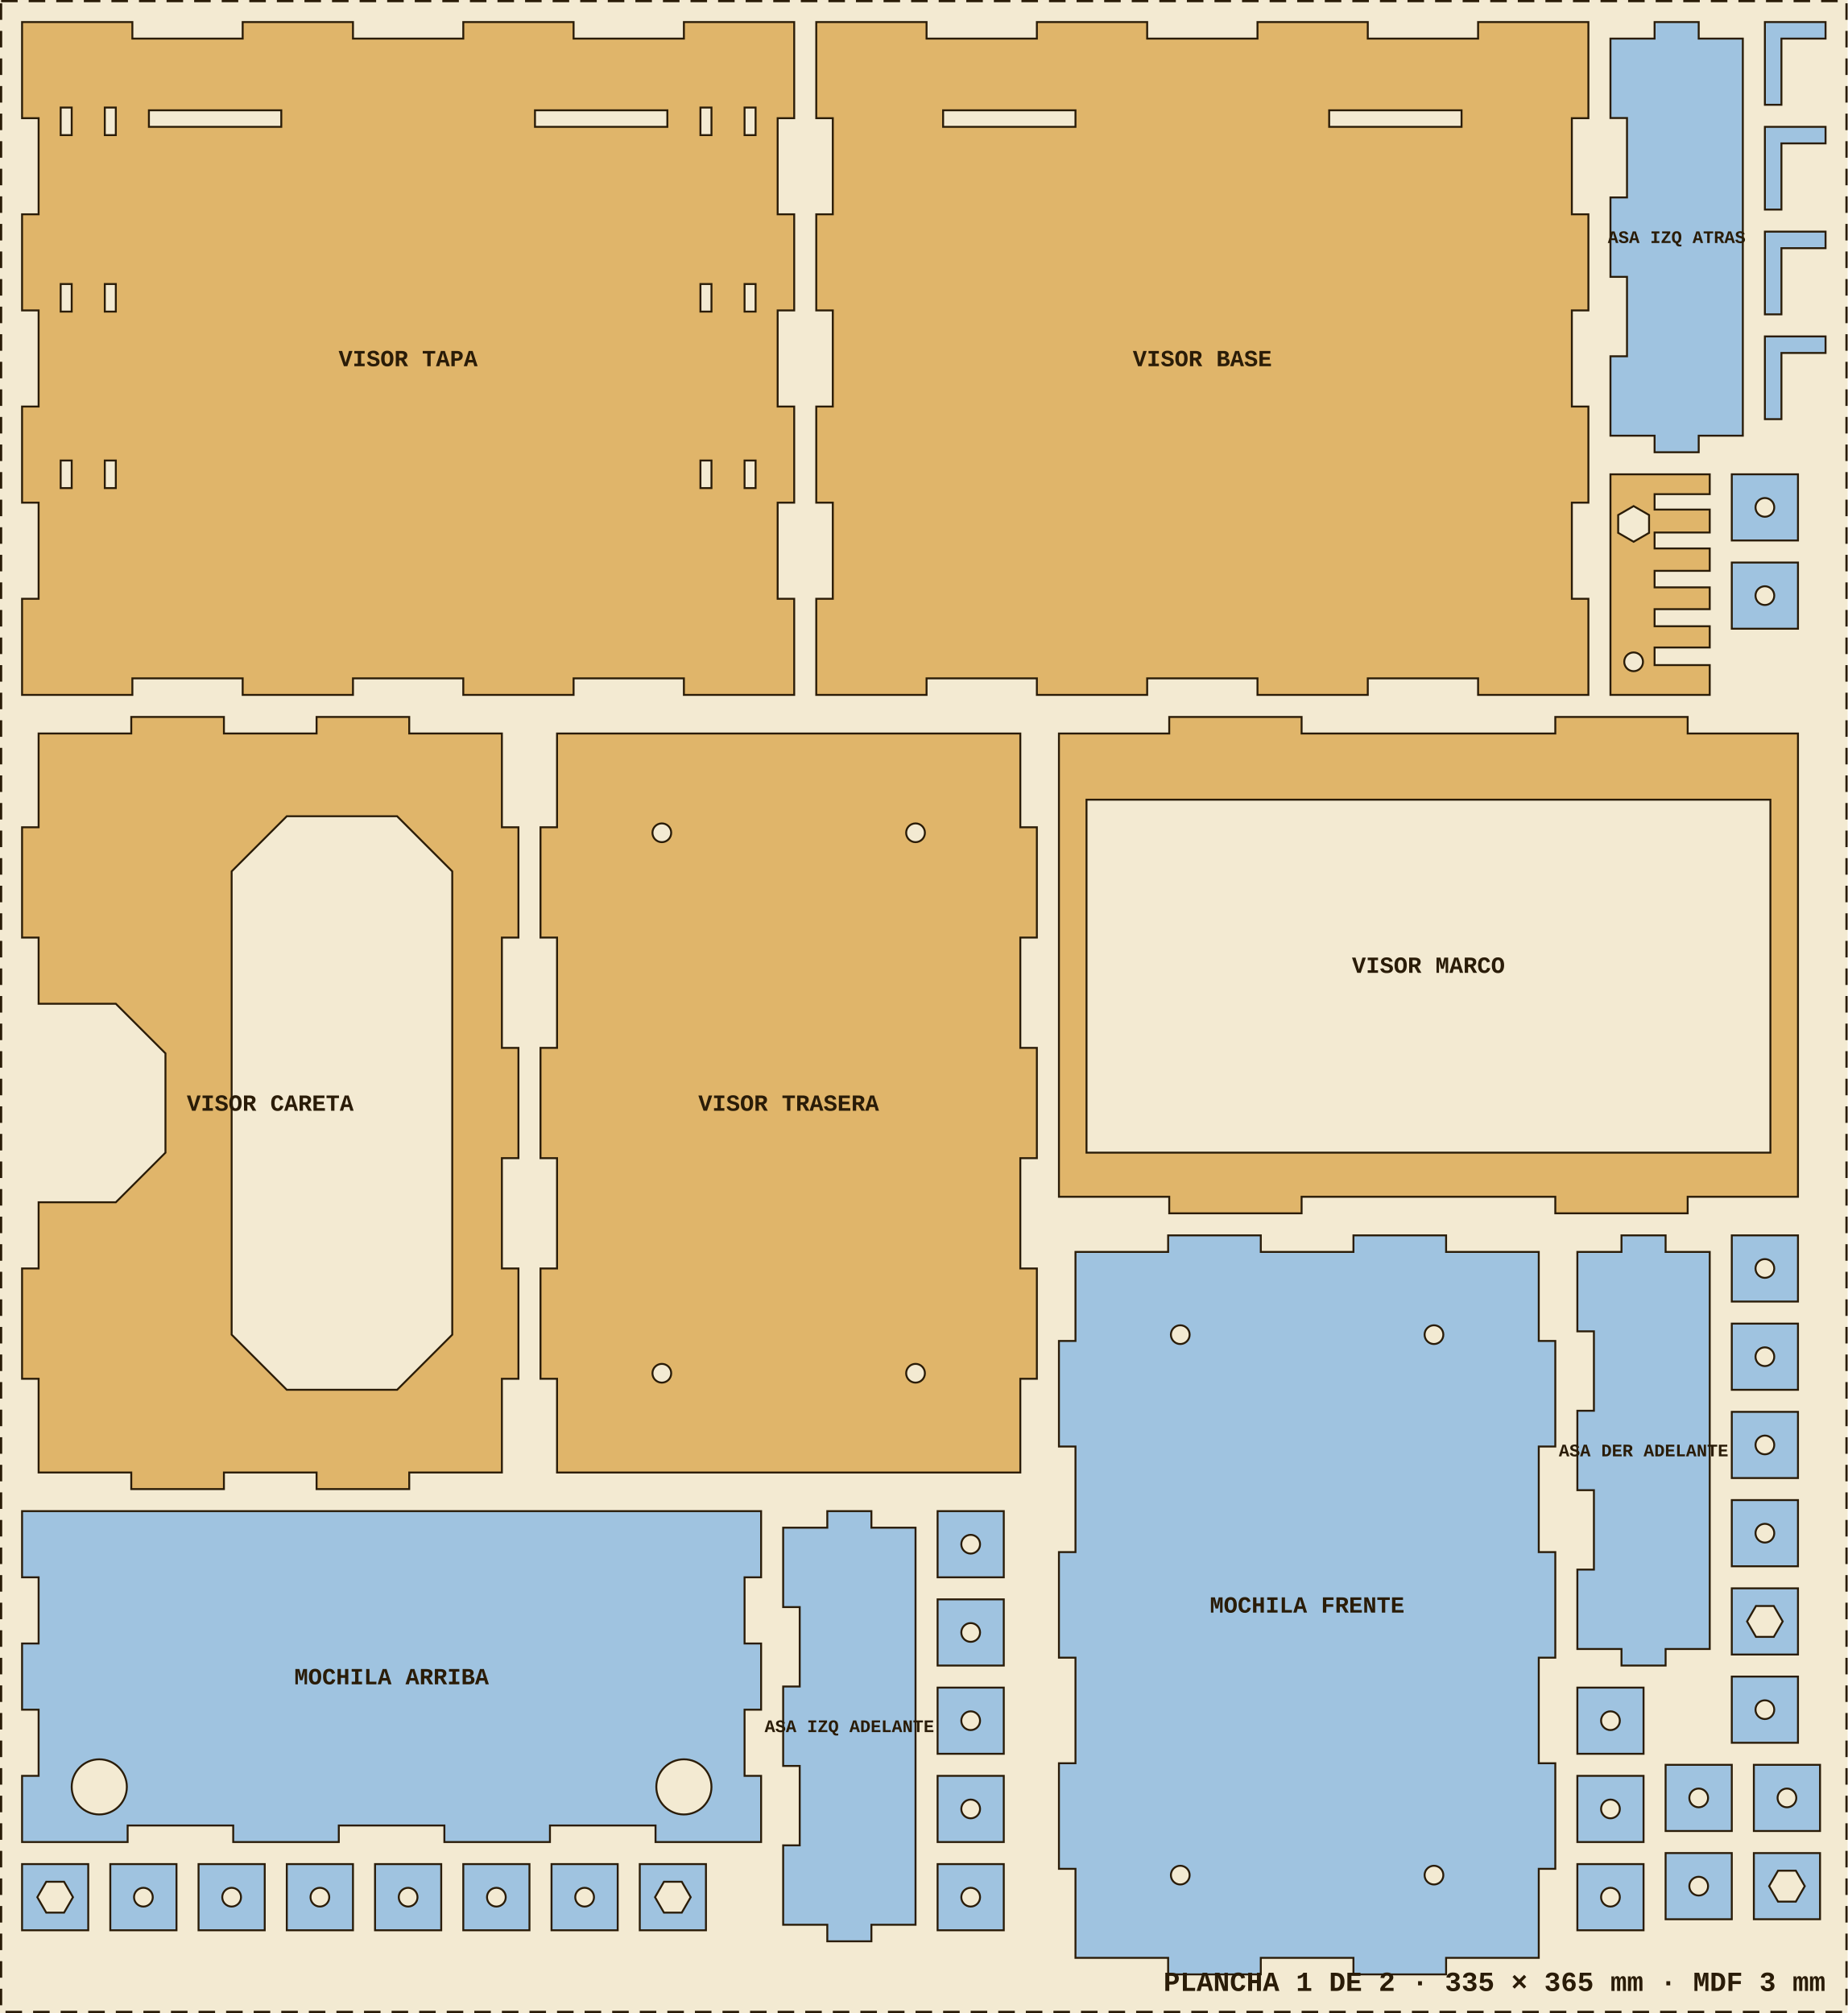
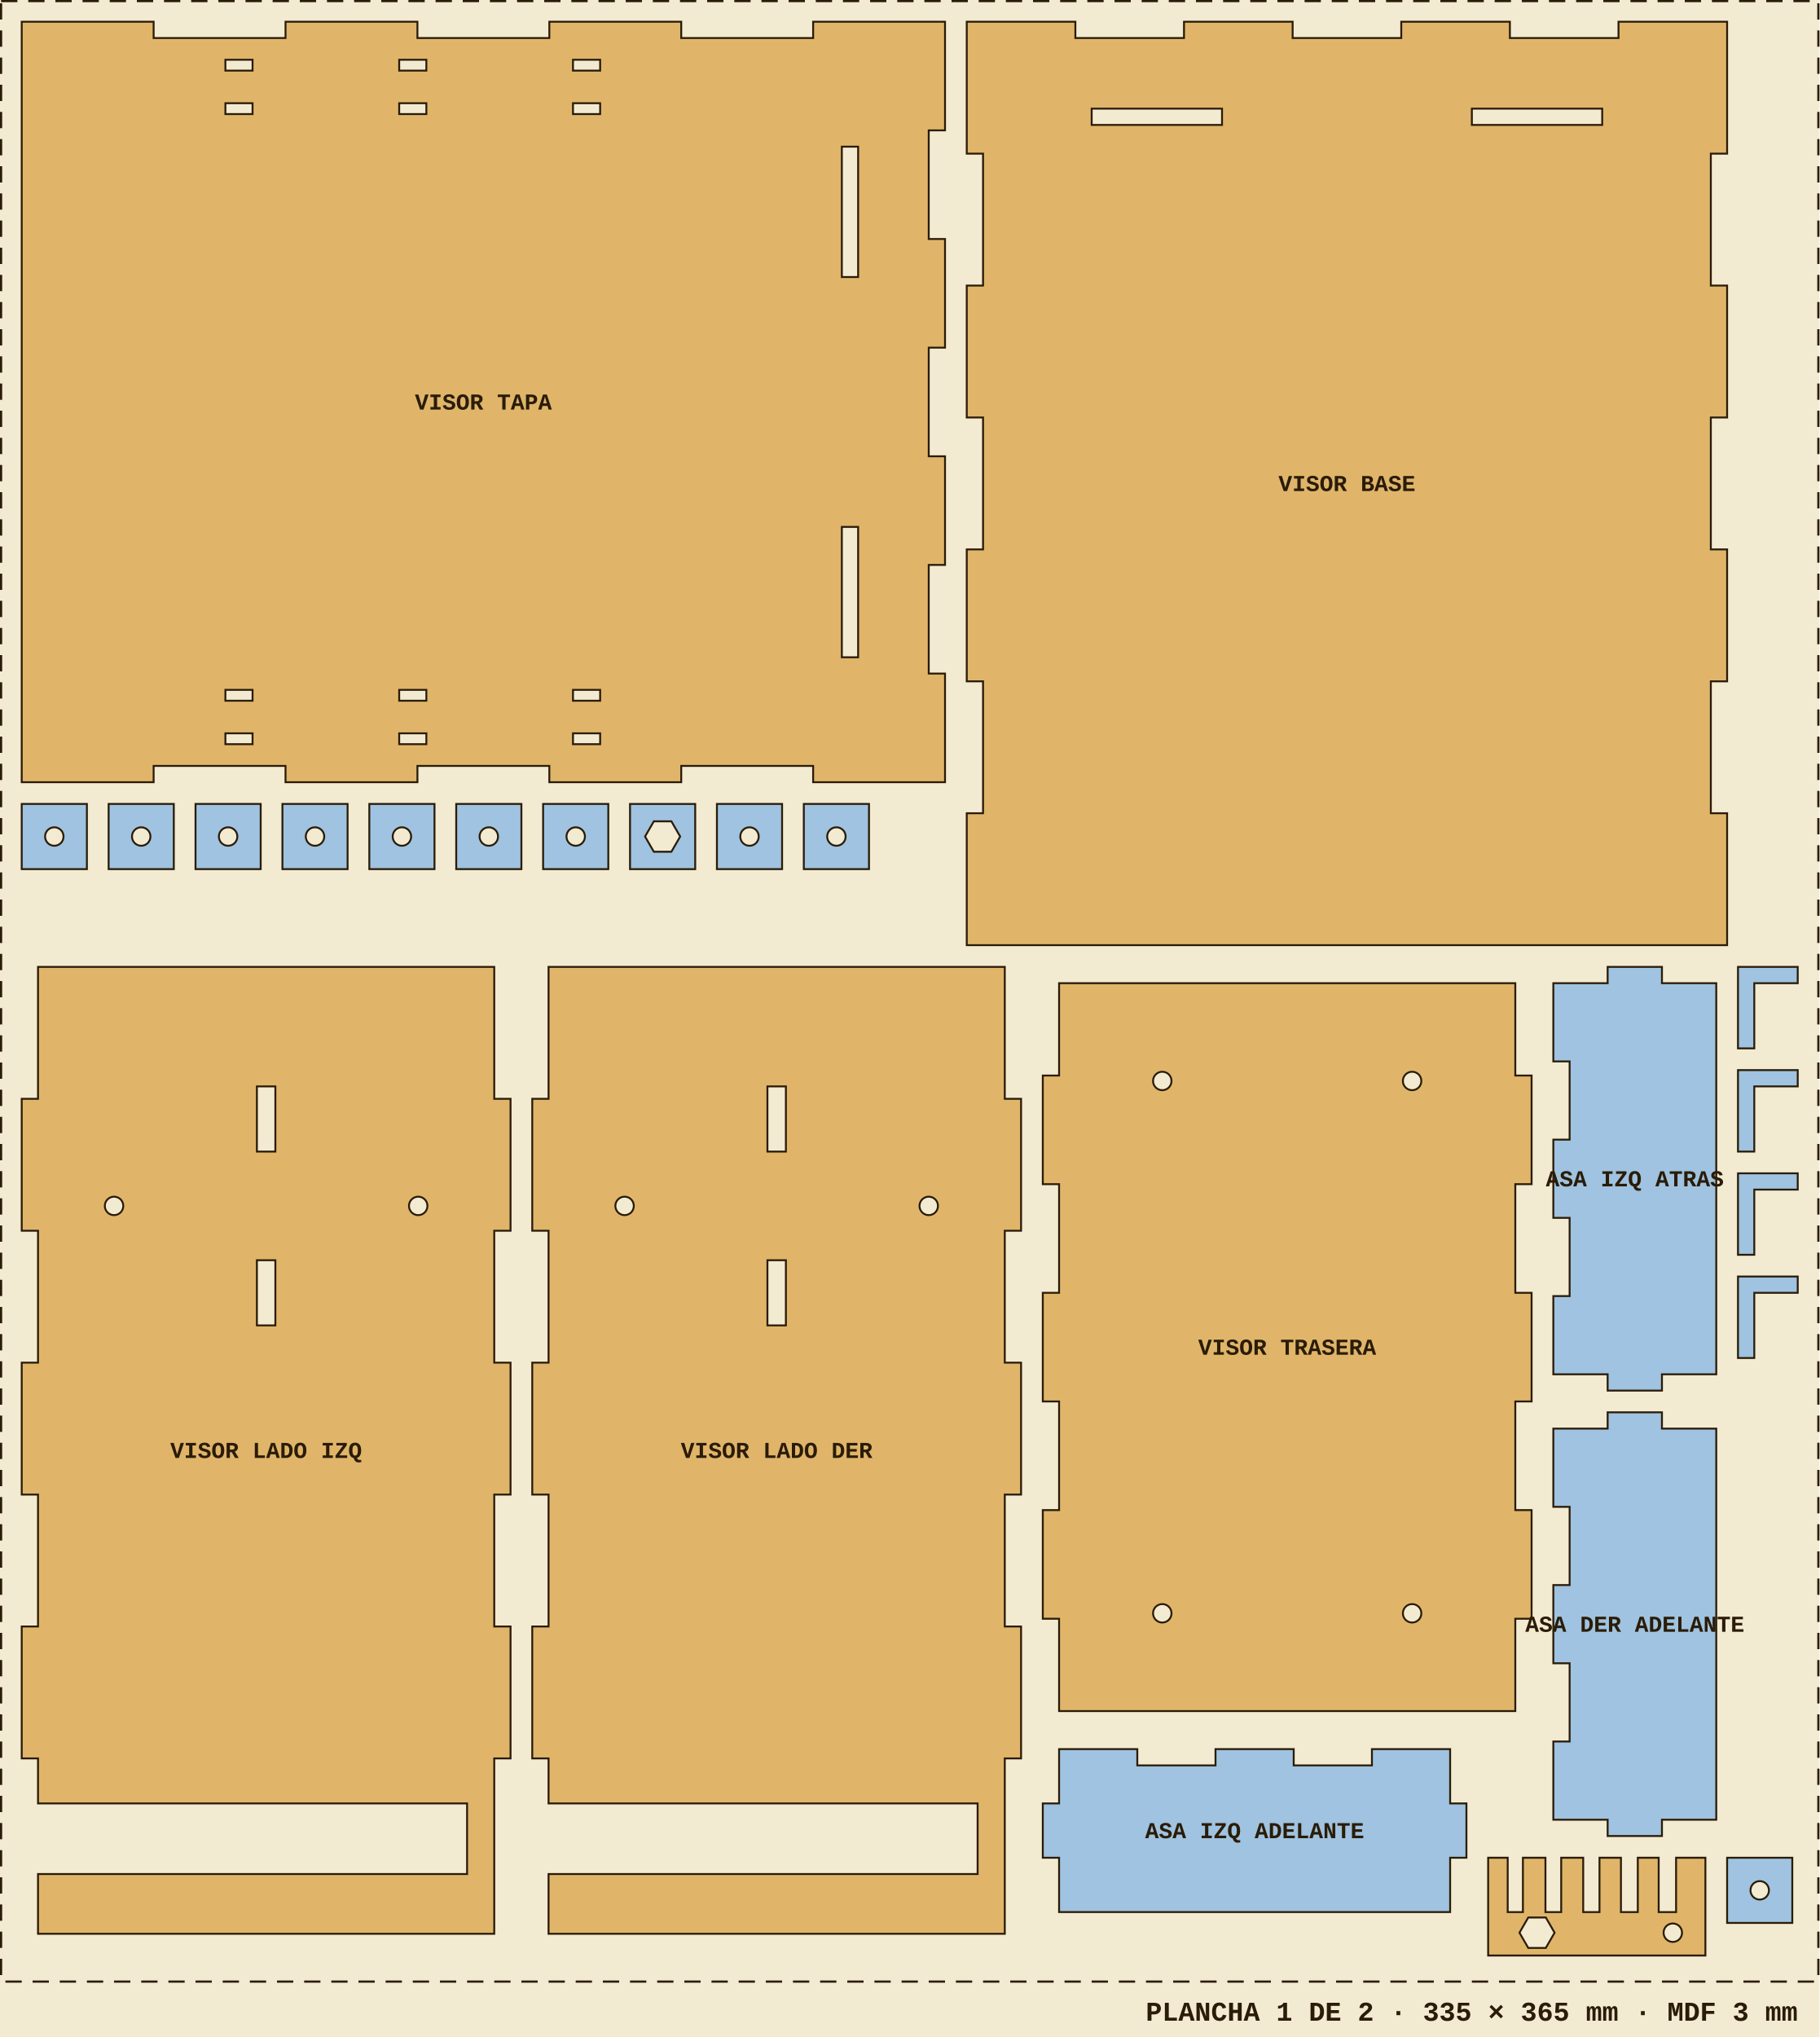
- <svg xmlns="http://www.w3.org/2000/svg" width="335mm" height="365mm" viewBox="0 0 335 365">
+ <svg xmlns="http://www.w3.org/2000/svg" width="335mm" height="375mm" viewBox="0 0 335 375">
  <rect width="100%" height="100%" fill="#f3ead2" />
  <rect x="0.2" y="0.2" width="334.6" height="364.6" fill="none" stroke="#2a1c08" stroke-width="0.4" stroke-dasharray="3 2" />
-   <path d="M4,126 L24,126 L24,123 L44,123 L44,126 L64,126 L64,123 L84,123 L84,126 L104,126 L104,123 L124,123 L124,126 L144,126 L144,108.571 L141,108.571 L141,91.143 L144,91.143 L144,73.714 L141,73.714 L141,56.286 L144,56.286 L144,38.857 L141,38.857 L141,21.429 L144,21.429 L144,4 L124,4 L124,7 L104,7 L104,4 L84,4 L84,7 L64,7 L64,4 L44,4 L44,7 L24,7 L24,4 L4,4 L4,21.429 L7,21.429 L7,38.857 L4,38.857 L4,56.286 L7,56.286 L7,73.714 L4,73.714 L4,91.143 L7,91.143 L7,108.571 L4,108.571 Z M27,23 L51,23 L51,20 L27,20 Z M97,23 L121,23 L121,20 L97,20 Z M11,88.5 L13,88.5 L13,83.5 L11,83.5 Z M19,88.5 L21,88.5 L21,83.5 L19,83.5 Z M11,56.5 L13,56.5 L13,51.5 L11,51.5 Z M19,56.5 L21,56.5 L21,51.5 L19,51.5 Z M11,24.5 L13,24.5 L13,19.5 L11,19.5 Z M19,24.5 L21,24.5 L21,19.5 L19,19.5 Z M127,88.5 L129,88.5 L129,83.5 L127,83.5 Z M135,88.5 L137,88.5 L137,83.5 L135,83.5 Z M127,56.5 L129,56.5 L129,51.5 L127,51.5 Z M135,56.5 L137,56.5 L137,51.5 L135,51.5 Z M127,24.5 L129,24.5 L129,19.5 L127,19.5 Z M135,24.5 L137,24.5 L137,19.5 L135,19.5 Z" fill="#e0b56a" fill-rule="evenodd" stroke="#2a1c08" stroke-width="0.35" />
-   <text x="74" y="66.4" font-family="Courier New, monospace" font-size="4.2" font-weight="bold" fill="#2a1c08" text-anchor="middle">VISOR TAPA</text>
-   <path d="M148,126 L168,126 L168,123 L188,123 L188,126 L208,126 L208,123 L228,123 L228,126 L248,126 L248,123 L268,123 L268,126 L288,126 L288,108.571 L285,108.571 L285,91.143 L288,91.143 L288,73.714 L285,73.714 L285,56.286 L288,56.286 L288,38.857 L285,38.857 L285,21.429 L288,21.429 L288,4 L268,4 L268,7 L248,7 L248,4 L228,4 L228,7 L208,7 L208,4 L188,4 L188,7 L168,7 L168,4 L148,4 L148,21.429 L151,21.429 L151,38.857 L148,38.857 L148,56.286 L151,56.286 L151,73.714 L148,73.714 L148,91.143 L151,91.143 L151,108.571 L148,108.571 Z M171,23 L195,23 L195,20 L171,20 Z M241,23 L265,23 L265,20 L241,20 Z" fill="#e0b56a" fill-rule="evenodd" stroke="#2a1c08" stroke-width="0.35" />
-   <text x="218" y="66.4" font-family="Courier New, monospace" font-size="4.2" font-weight="bold" fill="#2a1c08" text-anchor="middle">VISOR BASE</text>
-   <path d="M7,133 L7,150 L4,150 L4,170 L7,170 L7,182 L21,182 L30,191 L30,209 L21,218 L7,218 L7,230 L4,230 L4,250 L7,250 L7,267 L23.8,267 L23.8,270 L40.6,270 L40.6,267 L57.4,267 L57.4,270 L74.2,270 L74.2,267 L91,267 L91,250 L94,250 L94,230 L91,230 L91,210 L94,210 L94,190 L91,190 L91,170 L94,170 L94,150 L91,150 L91,133 L74.2,133 L74.2,130 L57.4,130 L57.4,133 L40.6,133 L40.6,130 L23.8,130 L23.8,133 Z M42,158 L42,242 L52,252 L72,252 L82,242 L82,158 L72,148 L52,148 Z" fill="#e0b56a" fill-rule="evenodd" stroke="#2a1c08" stroke-width="0.35" />
-   <text x="49" y="201.4" font-family="Courier New, monospace" font-size="4.2" font-weight="bold" fill="#2a1c08" text-anchor="middle">VISOR CARETA</text>
-   <path d="M101,133 L101,150 L98,150 L98,170 L101,170 L101,190 L98,190 L98,210 L101,210 L101,230 L98,230 L98,250 L101,250 L101,267 L185,267 L185,250 L188,250 L188,230 L185,230 L185,210 L188,210 L188,190 L185,190 L185,170 L188,170 L188,150 L185,150 L185,133 Z" fill="#e0b56a" fill-rule="evenodd" stroke="#2a1c08" stroke-width="0.35" />
-   <circle cx="120" cy="151" r="1.7" fill="#f3ead2" stroke="#2a1c08" stroke-width="0.35" />
-   <circle cx="166" cy="151" r="1.7" fill="#f3ead2" stroke="#2a1c08" stroke-width="0.35" />
-   <circle cx="120" cy="249" r="1.7" fill="#f3ead2" stroke="#2a1c08" stroke-width="0.35" />
-   <circle cx="166" cy="249" r="1.7" fill="#f3ead2" stroke="#2a1c08" stroke-width="0.35" />
-   <text x="143" y="201.4" font-family="Courier New, monospace" font-size="4.2" font-weight="bold" fill="#2a1c08" text-anchor="middle">VISOR TRASERA</text>
-   <path d="M192,217 L212,217 L212,220 L236,220 L236,217 L282,217 L282,220 L306,220 L306,217 L326,217 L326,133 L306,133 L306,130 L282,130 L282,133 L236,133 L236,130 L212,130 L212,133 L192,133 Z M197,209 L321,209 L321,145 L197,145 Z" fill="#e0b56a" fill-rule="evenodd" stroke="#2a1c08" stroke-width="0.35" />
-   <text x="259" y="176.4" font-family="Courier New, monospace" font-size="4.2" font-weight="bold" fill="#2a1c08" text-anchor="middle">VISOR MARCO</text>
-   <path d="M195,227 L195,243.143 L192,243.143 L192,262.286 L195,262.286 L195,281.429 L192,281.429 L192,300.571 L195,300.571 L195,319.714 L192,319.714 L192,338.857 L195,338.857 L195,355 L211.8,355 L211.8,358 L228.6,358 L228.6,355 L245.4,355 L245.4,358 L262.2,358 L262.2,355 L279,355 L279,338.857 L282,338.857 L282,319.714 L279,319.714 L279,300.571 L282,300.571 L282,281.429 L279,281.429 L279,262.286 L282,262.286 L282,243.143 L279,243.143 L279,227 L262.2,227 L262.2,224 L245.4,224 L245.4,227 L228.6,227 L228.6,224 L211.8,224 L211.8,227 Z" fill="#9fc3e0" fill-rule="evenodd" stroke="#2a1c08" stroke-width="0.35" />
-   <circle cx="214" cy="242" r="1.7" fill="#f3ead2" stroke="#2a1c08" stroke-width="0.35" />
-   <circle cx="260" cy="242" r="1.7" fill="#f3ead2" stroke="#2a1c08" stroke-width="0.35" />
-   <circle cx="214" cy="340" r="1.7" fill="#f3ead2" stroke="#2a1c08" stroke-width="0.35" />
-   <circle cx="260" cy="340" r="1.7" fill="#f3ead2" stroke="#2a1c08" stroke-width="0.35" />
-   <text x="237" y="292.4" font-family="Courier New, monospace" font-size="4.2" font-weight="bold" fill="#2a1c08" text-anchor="middle">MOCHILA FRENTE</text>
-   <path d="M4,334 L23.143,334 L23.143,331 L42.286,331 L42.286,334 L61.429,334 L61.429,331 L80.571,331 L80.571,334 L99.714,334 L99.714,331 L118.857,331 L118.857,334 L138,334 L138,322 L135,322 L135,310 L138,310 L138,298 L135,298 L135,286 L138,286 L138,274 L4,274 L4,286 L7,286 L7,298 L4,298 L4,310 L7,310 L7,322 L4,322 Z" fill="#9fc3e0" fill-rule="evenodd" stroke="#2a1c08" stroke-width="0.35" />
-   <circle cx="18" cy="324" r="5" fill="#f3ead2" stroke="#2a1c08" stroke-width="0.35" />
-   <circle cx="124" cy="324" r="5" fill="#f3ead2" stroke="#2a1c08" stroke-width="0.35" />
-   <text x="71" y="305.4" font-family="Courier New, monospace" font-size="4.2" font-weight="bold" fill="#2a1c08" text-anchor="middle">MOCHILA ARRIBA</text>
-   <path d="M145,349 L150,349 L150,352 L158,352 L158,349 L166,349 L166,277 L158,277 L158,274 L150,274 L150,277 L145,277 L142,277 L142,291.4 L145,291.4 L145,305.8 L142,305.8 L142,320.2 L145,320.2 L145,334.6 L142,334.6 L142,349 Z" fill="#9fc3e0" fill-rule="evenodd" stroke="#2a1c08" stroke-width="0.35" />
-   <text x="154" y="314.067" font-family="Courier New, monospace" font-size="3.2" font-weight="bold" fill="#2a1c08" text-anchor="middle">ASA IZQ ADELANTE</text>
-   <path d="M295,79 L300,79 L300,82 L308,82 L308,79 L316,79 L316,7 L308,7 L308,4 L300,4 L300,7 L295,7 L292,7 L292,21.4 L295,21.4 L295,35.8 L292,35.8 L292,50.2 L295,50.2 L295,64.6 L292,64.6 L292,79 Z" fill="#9fc3e0" fill-rule="evenodd" stroke="#2a1c08" stroke-width="0.35" />
-   <text x="304" y="44.067" font-family="Courier New, monospace" font-size="3.2" font-weight="bold" fill="#2a1c08" text-anchor="middle">ASA IZQ ATRAS</text>
-   <path d="M289,299 L294,299 L294,302 L302,302 L302,299 L310,299 L310,227 L302,227 L302,224 L294,224 L294,227 L289,227 L286,227 L286,241.4 L289,241.4 L289,255.8 L286,255.8 L286,270.2 L289,270.2 L289,284.6 L286,284.6 L286,299 Z" fill="#9fc3e0" fill-rule="evenodd" stroke="#2a1c08" stroke-width="0.35" />
-   <text x="298" y="264.067" font-family="Courier New, monospace" font-size="3.2" font-weight="bold" fill="#2a1c08" text-anchor="middle">ASA DER ADELANTE</text>
-   <path d="M292,86 L292,126 L310,126 L310,120.6 L300,120.6 L300,117.4 L310,117.4 L310,113.55 L300,113.55 L300,110.45 L310,110.45 L310,106.5 L300,106.5 L300,103.5 L310,103.5 L310,99.45 L300,99.45 L300,96.55 L310,96.55 L310,92.4 L300,92.4 L300,89.6 L310,89.6 L310,86 Z M296.2,98.233 L299,96.617 L299,93.383 L296.2,91.767 L293.4,93.383 L293.4,96.617 Z" fill="#e0b56a" fill-rule="evenodd" stroke="#2a1c08" stroke-width="0.35" />
-   <circle cx="296.2" cy="120" r="1.7" fill="#f3ead2" stroke="#2a1c08" stroke-width="0.35" />
-   <path d="M320,4 L320,19 L323,19 L323,7 L331,7 L331,4 Z" fill="#9fc3e0" fill-rule="evenodd" stroke="#2a1c08" stroke-width="0.35" />
-   <path d="M320,23 L320,38 L323,38 L323,26 L331,26 L331,23 Z" fill="#9fc3e0" fill-rule="evenodd" stroke="#2a1c08" stroke-width="0.35" />
-   <path d="M320,42 L320,57 L323,57 L323,45 L331,45 L331,42 Z" fill="#9fc3e0" fill-rule="evenodd" stroke="#2a1c08" stroke-width="0.35" />
-   <path d="M320,61 L320,76 L323,76 L323,64 L331,64 L331,61 Z" fill="#9fc3e0" fill-rule="evenodd" stroke="#2a1c08" stroke-width="0.35" />
-   <path d="M314,98 L326,98 L326,86 L314,86 Z" fill="#9fc3e0" fill-rule="evenodd" stroke="#2a1c08" stroke-width="0.35" />
-   <circle cx="320" cy="92" r="1.7" fill="#f3ead2" stroke="#2a1c08" stroke-width="0.35" />
-   <path d="M314,114 L326,114 L326,102 L314,102 Z" fill="#9fc3e0" fill-rule="evenodd" stroke="#2a1c08" stroke-width="0.35" />
-   <circle cx="320" cy="108" r="1.7" fill="#f3ead2" stroke="#2a1c08" stroke-width="0.35" />
-   <path d="M314,236 L326,236 L326,224 L314,224 Z" fill="#9fc3e0" fill-rule="evenodd" stroke="#2a1c08" stroke-width="0.35" />
-   <circle cx="320" cy="230" r="1.7" fill="#f3ead2" stroke="#2a1c08" stroke-width="0.35" />
-   <path d="M314,252 L326,252 L326,240 L314,240 Z" fill="#9fc3e0" fill-rule="evenodd" stroke="#2a1c08" stroke-width="0.35" />
-   <circle cx="320" cy="246" r="1.7" fill="#f3ead2" stroke="#2a1c08" stroke-width="0.35" />
-   <path d="M314,268 L326,268 L326,256 L314,256 Z" fill="#9fc3e0" fill-rule="evenodd" stroke="#2a1c08" stroke-width="0.35" />
-   <circle cx="320" cy="262" r="1.7" fill="#f3ead2" stroke="#2a1c08" stroke-width="0.35" />
-   <path d="M314,284 L326,284 L326,272 L314,272 Z" fill="#9fc3e0" fill-rule="evenodd" stroke="#2a1c08" stroke-width="0.35" />
-   <circle cx="320" cy="278" r="1.7" fill="#f3ead2" stroke="#2a1c08" stroke-width="0.35" />
-   <path d="M314,300 L326,300 L326,288 L314,288 Z M323.233,294 L321.617,291.2 L318.383,291.2 L316.767,294 L318.383,296.8 L321.617,296.8 Z" fill="#9fc3e0" fill-rule="evenodd" stroke="#2a1c08" stroke-width="0.35" />
-   <path d="M314,316 L326,316 L326,304 L314,304 Z" fill="#9fc3e0" fill-rule="evenodd" stroke="#2a1c08" stroke-width="0.35" />
-   <circle cx="320" cy="310" r="1.7" fill="#f3ead2" stroke="#2a1c08" stroke-width="0.35" />
-   <path d="M170,286 L182,286 L182,274 L170,274 Z" fill="#9fc3e0" fill-rule="evenodd" stroke="#2a1c08" stroke-width="0.35" />
-   <circle cx="176" cy="280" r="1.7" fill="#f3ead2" stroke="#2a1c08" stroke-width="0.35" />
-   <path d="M170,302 L182,302 L182,290 L170,290 Z" fill="#9fc3e0" fill-rule="evenodd" stroke="#2a1c08" stroke-width="0.35" />
-   <circle cx="176" cy="296" r="1.7" fill="#f3ead2" stroke="#2a1c08" stroke-width="0.35" />
-   <path d="M170,318 L182,318 L182,306 L170,306 Z" fill="#9fc3e0" fill-rule="evenodd" stroke="#2a1c08" stroke-width="0.35" />
-   <circle cx="176" cy="312" r="1.7" fill="#f3ead2" stroke="#2a1c08" stroke-width="0.35" />
-   <path d="M170,334 L182,334 L182,322 L170,322 Z" fill="#9fc3e0" fill-rule="evenodd" stroke="#2a1c08" stroke-width="0.35" />
-   <circle cx="176" cy="328" r="1.7" fill="#f3ead2" stroke="#2a1c08" stroke-width="0.35" />
-   <path d="M170,350 L182,350 L182,338 L170,338 Z" fill="#9fc3e0" fill-rule="evenodd" stroke="#2a1c08" stroke-width="0.35" />
-   <circle cx="176" cy="344" r="1.7" fill="#f3ead2" stroke="#2a1c08" stroke-width="0.35" />
-   <path d="M4,350 L16,350 L16,338 L4,338 Z M13.233,344 L11.617,341.2 L8.383,341.2 L6.767,344 L8.383,346.8 L11.617,346.8 Z" fill="#9fc3e0" fill-rule="evenodd" stroke="#2a1c08" stroke-width="0.35" />
-   <path d="M20,350 L32,350 L32,338 L20,338 Z" fill="#9fc3e0" fill-rule="evenodd" stroke="#2a1c08" stroke-width="0.35" />
-   <circle cx="26" cy="344" r="1.7" fill="#f3ead2" stroke="#2a1c08" stroke-width="0.35" />
-   <path d="M36,350 L48,350 L48,338 L36,338 Z" fill="#9fc3e0" fill-rule="evenodd" stroke="#2a1c08" stroke-width="0.35" />
-   <circle cx="42" cy="344" r="1.7" fill="#f3ead2" stroke="#2a1c08" stroke-width="0.35" />
-   <path d="M52,350 L64,350 L64,338 L52,338 Z" fill="#9fc3e0" fill-rule="evenodd" stroke="#2a1c08" stroke-width="0.35" />
-   <circle cx="58" cy="344" r="1.7" fill="#f3ead2" stroke="#2a1c08" stroke-width="0.35" />
-   <path d="M68,350 L80,350 L80,338 L68,338 Z" fill="#9fc3e0" fill-rule="evenodd" stroke="#2a1c08" stroke-width="0.35" />
-   <circle cx="74" cy="344" r="1.7" fill="#f3ead2" stroke="#2a1c08" stroke-width="0.35" />
-   <path d="M84,350 L96,350 L96,338 L84,338 Z" fill="#9fc3e0" fill-rule="evenodd" stroke="#2a1c08" stroke-width="0.35" />
-   <circle cx="90" cy="344" r="1.7" fill="#f3ead2" stroke="#2a1c08" stroke-width="0.35" />
-   <path d="M100,350 L112,350 L112,338 L100,338 Z" fill="#9fc3e0" fill-rule="evenodd" stroke="#2a1c08" stroke-width="0.35" />
-   <circle cx="106" cy="344" r="1.7" fill="#f3ead2" stroke="#2a1c08" stroke-width="0.35" />
-   <path d="M116,350 L128,350 L128,338 L116,338 Z M125.233,344 L123.617,341.2 L120.383,341.2 L118.767,344 L120.383,346.8 L123.617,346.8 Z" fill="#9fc3e0" fill-rule="evenodd" stroke="#2a1c08" stroke-width="0.35" />
-   <path d="M286,318 L298,318 L298,306 L286,306 Z" fill="#9fc3e0" fill-rule="evenodd" stroke="#2a1c08" stroke-width="0.35" />
-   <circle cx="292" cy="312" r="1.7" fill="#f3ead2" stroke="#2a1c08" stroke-width="0.35" />
-   <path d="M302,332 L314,332 L314,320 L302,320 Z" fill="#9fc3e0" fill-rule="evenodd" stroke="#2a1c08" stroke-width="0.35" />
-   <circle cx="308" cy="326" r="1.7" fill="#f3ead2" stroke="#2a1c08" stroke-width="0.35" />
-   <path d="M286,334 L298,334 L298,322 L286,322 Z" fill="#9fc3e0" fill-rule="evenodd" stroke="#2a1c08" stroke-width="0.35" />
-   <circle cx="292" cy="328" r="1.7" fill="#f3ead2" stroke="#2a1c08" stroke-width="0.35" />
-   <path d="M318,332 L330,332 L330,320 L318,320 Z" fill="#9fc3e0" fill-rule="evenodd" stroke="#2a1c08" stroke-width="0.35" />
-   <circle cx="324" cy="326" r="1.7" fill="#f3ead2" stroke="#2a1c08" stroke-width="0.35" />
-   <path d="M286,350 L298,350 L298,338 L286,338 Z" fill="#9fc3e0" fill-rule="evenodd" stroke="#2a1c08" stroke-width="0.35" />
-   <circle cx="292" cy="344" r="1.7" fill="#f3ead2" stroke="#2a1c08" stroke-width="0.35" />
-   <path d="M302,348 L314,348 L314,336 L302,336 Z" fill="#9fc3e0" fill-rule="evenodd" stroke="#2a1c08" stroke-width="0.35" />
-   <circle cx="308" cy="342" r="1.7" fill="#f3ead2" stroke="#2a1c08" stroke-width="0.35" />
-   <path d="M318,348 L330,348 L330,336 L318,336 Z M327.233,342 L325.617,339.2 L322.383,339.2 L320.767,342 L322.383,344.8 L325.617,344.8 Z" fill="#9fc3e0" fill-rule="evenodd" stroke="#2a1c08" stroke-width="0.35" />
-   <text x="331" y="361" font-family="Courier New, monospace" font-size="5" font-weight="bold" fill="#2a1c08" text-anchor="end">PLANCHA 1 DE 2 · 335 × 365 mm · MDF 3 mm</text>
+   <path d="M4,4 L4,144 L28.286,144 L28.286,141 L52.571,141 L52.571,144 L76.857,144 L76.857,141 L101.143,141 L101.143,144 L125.429,144 L125.429,141 L149.714,141 L149.714,144 L174,144 L174,124 L171,124 L171,104 L174,104 L174,84 L171,84 L171,64 L174,64 L174,44 L171,44 L171,24 L174,24 L174,4 L149.714,4 L149.714,7 L125.429,7 L125.429,4 L101.143,4 L101.143,7 L76.857,7 L76.857,4 L52.571,4 L52.571,7 L28.286,7 L28.286,4 Z M155,27 L155,51 L158,51 L158,27 Z M155,97 L155,121 L158,121 L158,97 Z M41.5,11 L41.5,13 L46.5,13 L46.5,11 Z M41.5,19 L41.5,21 L46.5,21 L46.5,19 Z M73.5,11 L73.5,13 L78.5,13 L78.5,11 Z M73.5,19 L73.5,21 L78.5,21 L78.5,19 Z M105.5,11 L105.5,13 L110.5,13 L110.5,11 Z M105.5,19 L105.5,21 L110.5,21 L110.5,19 Z M41.5,127 L41.5,129 L46.5,129 L46.5,127 Z M41.5,135 L41.5,137 L46.5,137 L46.5,135 Z M73.5,127 L73.5,129 L78.5,129 L78.5,127 Z M73.5,135 L73.5,137 L78.5,137 L78.5,135 Z M105.5,127 L105.5,129 L110.5,129 L110.5,127 Z M105.5,135 L105.5,137 L110.5,137 L110.5,135 Z" fill="#e0b56a" fill-rule="evenodd" stroke="#2a1c08" stroke-width="0.35" />
+   <text x="89" y="75.4" font-family="Courier New, monospace" font-size="4.2" font-weight="bold" fill="#2a1c08" text-anchor="middle">VISOR TAPA</text>
+   <path d="M178,174 L318,174 L318,149.714 L315,149.714 L315,125.429 L318,125.429 L318,101.143 L315,101.143 L315,76.857 L318,76.857 L318,52.571 L315,52.571 L315,28.286 L318,28.286 L318,4 L298,4 L298,7 L278,7 L278,4 L258,4 L258,7 L238,7 L238,4 L218,4 L218,7 L198,7 L198,4 L178,4 L178,28.286 L181,28.286 L181,52.571 L178,52.571 L178,76.857 L181,76.857 L181,101.143 L178,101.143 L178,125.429 L181,125.429 L181,149.714 L178,149.714 Z M201,23 L225,23 L225,20 L201,20 Z M271,23 L295,23 L295,20 L271,20 Z" fill="#e0b56a" fill-rule="evenodd" stroke="#2a1c08" stroke-width="0.35" />
+   <text x="248" y="90.4" font-family="Courier New, monospace" font-size="4.2" font-weight="bold" fill="#2a1c08" text-anchor="middle">VISOR BASE</text>
+   <path d="M7,178 L7,202.286 L4,202.286 L4,226.571 L7,226.571 L7,250.857 L4,250.857 L4,275.143 L7,275.143 L7,299.429 L4,299.429 L4,323.714 L7,323.714 L7,332 L86,332 L86,345 L7,345 L7,356 L91,356 L91,323.714 L94,323.714 L94,299.429 L91,299.429 L91,275.143 L94,275.143 L94,250.857 L91,250.857 L91,226.571 L94,226.571 L94,202.286 L91,202.286 L91,178 Z M47.3,200 L47.3,212 L50.7,212 L50.7,200 Z M47.3,232 L47.3,244 L50.7,244 L50.7,232 Z" fill="#e0b56a" fill-rule="evenodd" stroke="#2a1c08" stroke-width="0.35" />
+   <circle cx="21" cy="222" r="1.7" fill="#f3ead2" stroke="#2a1c08" stroke-width="0.35" />
+   <circle cx="77" cy="222" r="1.7" fill="#f3ead2" stroke="#2a1c08" stroke-width="0.35" />
+   <text x="49" y="268.4" font-family="Courier New, monospace" font-size="4.2" font-weight="bold" fill="#2a1c08" text-anchor="middle">VISOR LADO IZQ</text>
+   <path d="M101,178 L101,202.286 L98,202.286 L98,226.571 L101,226.571 L101,250.857 L98,250.857 L98,275.143 L101,275.143 L101,299.429 L98,299.429 L98,323.714 L101,323.714 L101,332 L180,332 L180,345 L101,345 L101,356 L185,356 L185,323.714 L188,323.714 L188,299.429 L185,299.429 L185,275.143 L188,275.143 L188,250.857 L185,250.857 L185,226.571 L188,226.571 L188,202.286 L185,202.286 L185,178 Z M141.3,200 L141.3,212 L144.7,212 L144.7,200 Z M141.3,232 L141.3,244 L144.7,244 L144.7,232 Z" fill="#e0b56a" fill-rule="evenodd" stroke="#2a1c08" stroke-width="0.35" />
+   <circle cx="115" cy="222" r="1.7" fill="#f3ead2" stroke="#2a1c08" stroke-width="0.35" />
+   <circle cx="171" cy="222" r="1.7" fill="#f3ead2" stroke="#2a1c08" stroke-width="0.35" />
+   <text x="143" y="268.4" font-family="Courier New, monospace" font-size="4.2" font-weight="bold" fill="#2a1c08" text-anchor="middle">VISOR LADO DER</text>
+   <path d="M195,181 L195,198 L192,198 L192,218 L195,218 L195,238 L192,238 L192,258 L195,258 L195,278 L192,278 L192,298 L195,298 L195,315 L279,315 L279,298 L282,298 L282,278 L279,278 L279,258 L282,258 L282,238 L279,238 L279,218 L282,218 L282,198 L279,198 L279,181 Z" fill="#e0b56a" fill-rule="evenodd" stroke="#2a1c08" stroke-width="0.35" />
+   <circle cx="214" cy="199" r="1.7" fill="#f3ead2" stroke="#2a1c08" stroke-width="0.35" />
+   <circle cx="260" cy="199" r="1.7" fill="#f3ead2" stroke="#2a1c08" stroke-width="0.35" />
+   <circle cx="214" cy="297" r="1.7" fill="#f3ead2" stroke="#2a1c08" stroke-width="0.35" />
+   <circle cx="260" cy="297" r="1.7" fill="#f3ead2" stroke="#2a1c08" stroke-width="0.35" />
+   <text x="237" y="249.4" font-family="Courier New, monospace" font-size="4.2" font-weight="bold" fill="#2a1c08" text-anchor="middle">VISOR TRASERA</text>
+   <path d="M195,325 L195,332 L192,332 L192,342 L195,342 L195,352 L267,352 L267,342 L270,342 L270,332 L267,332 L267,325 L267,322 L252.6,322 L252.6,325 L238.2,325 L238.2,322 L223.8,322 L223.8,325 L209.4,325 L209.4,322 L195,322 Z" fill="#9fc3e0" fill-rule="evenodd" stroke="#2a1c08" stroke-width="0.35" />
+   <text x="231" y="338.4" font-family="Courier New, monospace" font-size="4.2" font-weight="bold" fill="#2a1c08" text-anchor="middle">ASA IZQ ADELANTE</text>
+   <path d="M289,253 L296,253 L296,256 L306,256 L306,253 L316,253 L316,181 L306,181 L306,178 L296,178 L296,181 L289,181 L286,181 L286,195.4 L289,195.4 L289,209.8 L286,209.8 L286,224.2 L289,224.2 L289,238.6 L286,238.6 L286,253 Z" fill="#9fc3e0" fill-rule="evenodd" stroke="#2a1c08" stroke-width="0.35" />
+   <text x="301" y="218.4" font-family="Courier New, monospace" font-size="4.2" font-weight="bold" fill="#2a1c08" text-anchor="middle">ASA IZQ ATRAS</text>
+   <path d="M289,335 L296,335 L296,338 L306,338 L306,335 L316,335 L316,263 L306,263 L306,260 L296,260 L296,263 L289,263 L286,263 L286,277.4 L289,277.4 L289,291.8 L286,291.8 L286,306.2 L289,306.2 L289,320.6 L286,320.6 L286,335 Z" fill="#9fc3e0" fill-rule="evenodd" stroke="#2a1c08" stroke-width="0.35" />
+   <text x="301" y="300.4" font-family="Courier New, monospace" font-size="4.2" font-weight="bold" fill="#2a1c08" text-anchor="middle">ASA DER ADELANTE</text>
+   <path d="M274,360 L314,360 L314,342 L308.6,342 L308.6,352 L305.4,352 L305.4,342 L301.55,342 L301.55,352 L298.45,352 L298.45,342 L294.5,342 L294.5,352 L291.5,352 L291.5,342 L287.45,342 L287.45,352 L284.55,352 L284.55,342 L280.4,342 L280.4,352 L277.6,352 L277.6,342 L274,342 Z M286.233,355.8 L284.617,353 L281.383,353 L279.767,355.8 L281.383,358.6 L284.617,358.6 Z" fill="#e0b56a" fill-rule="evenodd" stroke="#2a1c08" stroke-width="0.35" />
+   <circle cx="308" cy="355.8" r="1.7" fill="#f3ead2" stroke="#2a1c08" stroke-width="0.35" />
+   <path d="M320,178 L320,193 L323,193 L323,181 L331,181 L331,178 Z" fill="#9fc3e0" fill-rule="evenodd" stroke="#2a1c08" stroke-width="0.35" />
+   <path d="M320,197 L320,212 L323,212 L323,200 L331,200 L331,197 Z" fill="#9fc3e0" fill-rule="evenodd" stroke="#2a1c08" stroke-width="0.35" />
+   <path d="M320,216 L320,231 L323,231 L323,219 L331,219 L331,216 Z" fill="#9fc3e0" fill-rule="evenodd" stroke="#2a1c08" stroke-width="0.35" />
+   <path d="M320,235 L320,250 L323,250 L323,238 L331,238 L331,235 Z" fill="#9fc3e0" fill-rule="evenodd" stroke="#2a1c08" stroke-width="0.35" />
+   <path d="M318,354 L330,354 L330,342 L318,342 Z" fill="#9fc3e0" fill-rule="evenodd" stroke="#2a1c08" stroke-width="0.35" />
+   <circle cx="324" cy="348" r="1.7" fill="#f3ead2" stroke="#2a1c08" stroke-width="0.35" />
+   <path d="M4,160 L16,160 L16,148 L4,148 Z" fill="#9fc3e0" fill-rule="evenodd" stroke="#2a1c08" stroke-width="0.35" />
+   <circle cx="10" cy="154" r="1.7" fill="#f3ead2" stroke="#2a1c08" stroke-width="0.35" />
+   <path d="M20,160 L32,160 L32,148 L20,148 Z" fill="#9fc3e0" fill-rule="evenodd" stroke="#2a1c08" stroke-width="0.35" />
+   <circle cx="26" cy="154" r="1.7" fill="#f3ead2" stroke="#2a1c08" stroke-width="0.35" />
+   <path d="M36,160 L48,160 L48,148 L36,148 Z" fill="#9fc3e0" fill-rule="evenodd" stroke="#2a1c08" stroke-width="0.35" />
+   <circle cx="42" cy="154" r="1.7" fill="#f3ead2" stroke="#2a1c08" stroke-width="0.35" />
+   <path d="M52,160 L64,160 L64,148 L52,148 Z" fill="#9fc3e0" fill-rule="evenodd" stroke="#2a1c08" stroke-width="0.35" />
+   <circle cx="58" cy="154" r="1.7" fill="#f3ead2" stroke="#2a1c08" stroke-width="0.35" />
+   <path d="M68,160 L80,160 L80,148 L68,148 Z" fill="#9fc3e0" fill-rule="evenodd" stroke="#2a1c08" stroke-width="0.35" />
+   <circle cx="74" cy="154" r="1.7" fill="#f3ead2" stroke="#2a1c08" stroke-width="0.35" />
+   <path d="M84,160 L96,160 L96,148 L84,148 Z" fill="#9fc3e0" fill-rule="evenodd" stroke="#2a1c08" stroke-width="0.35" />
+   <circle cx="90" cy="154" r="1.7" fill="#f3ead2" stroke="#2a1c08" stroke-width="0.35" />
+   <path d="M100,160 L112,160 L112,148 L100,148 Z" fill="#9fc3e0" fill-rule="evenodd" stroke="#2a1c08" stroke-width="0.35" />
+   <circle cx="106" cy="154" r="1.7" fill="#f3ead2" stroke="#2a1c08" stroke-width="0.35" />
+   <path d="M116,160 L128,160 L128,148 L116,148 Z M125.233,154 L123.617,151.2 L120.383,151.2 L118.767,154 L120.383,156.8 L123.617,156.8 Z" fill="#9fc3e0" fill-rule="evenodd" stroke="#2a1c08" stroke-width="0.35" />
+   <path d="M132,160 L144,160 L144,148 L132,148 Z" fill="#9fc3e0" fill-rule="evenodd" stroke="#2a1c08" stroke-width="0.35" />
+   <circle cx="138" cy="154" r="1.7" fill="#f3ead2" stroke="#2a1c08" stroke-width="0.35" />
+   <path d="M148,160 L160,160 L160,148 L148,148 Z" fill="#9fc3e0" fill-rule="evenodd" stroke="#2a1c08" stroke-width="0.35" />
+   <circle cx="154" cy="154" r="1.7" fill="#f3ead2" stroke="#2a1c08" stroke-width="0.35" />
+   <text x="331" y="372" font-family="Courier New, monospace" font-size="5" font-weight="bold" fill="#2a1c08" text-anchor="end">PLANCHA 1 DE 2 · 335 × 365 mm · MDF 3 mm</text>
</svg>
